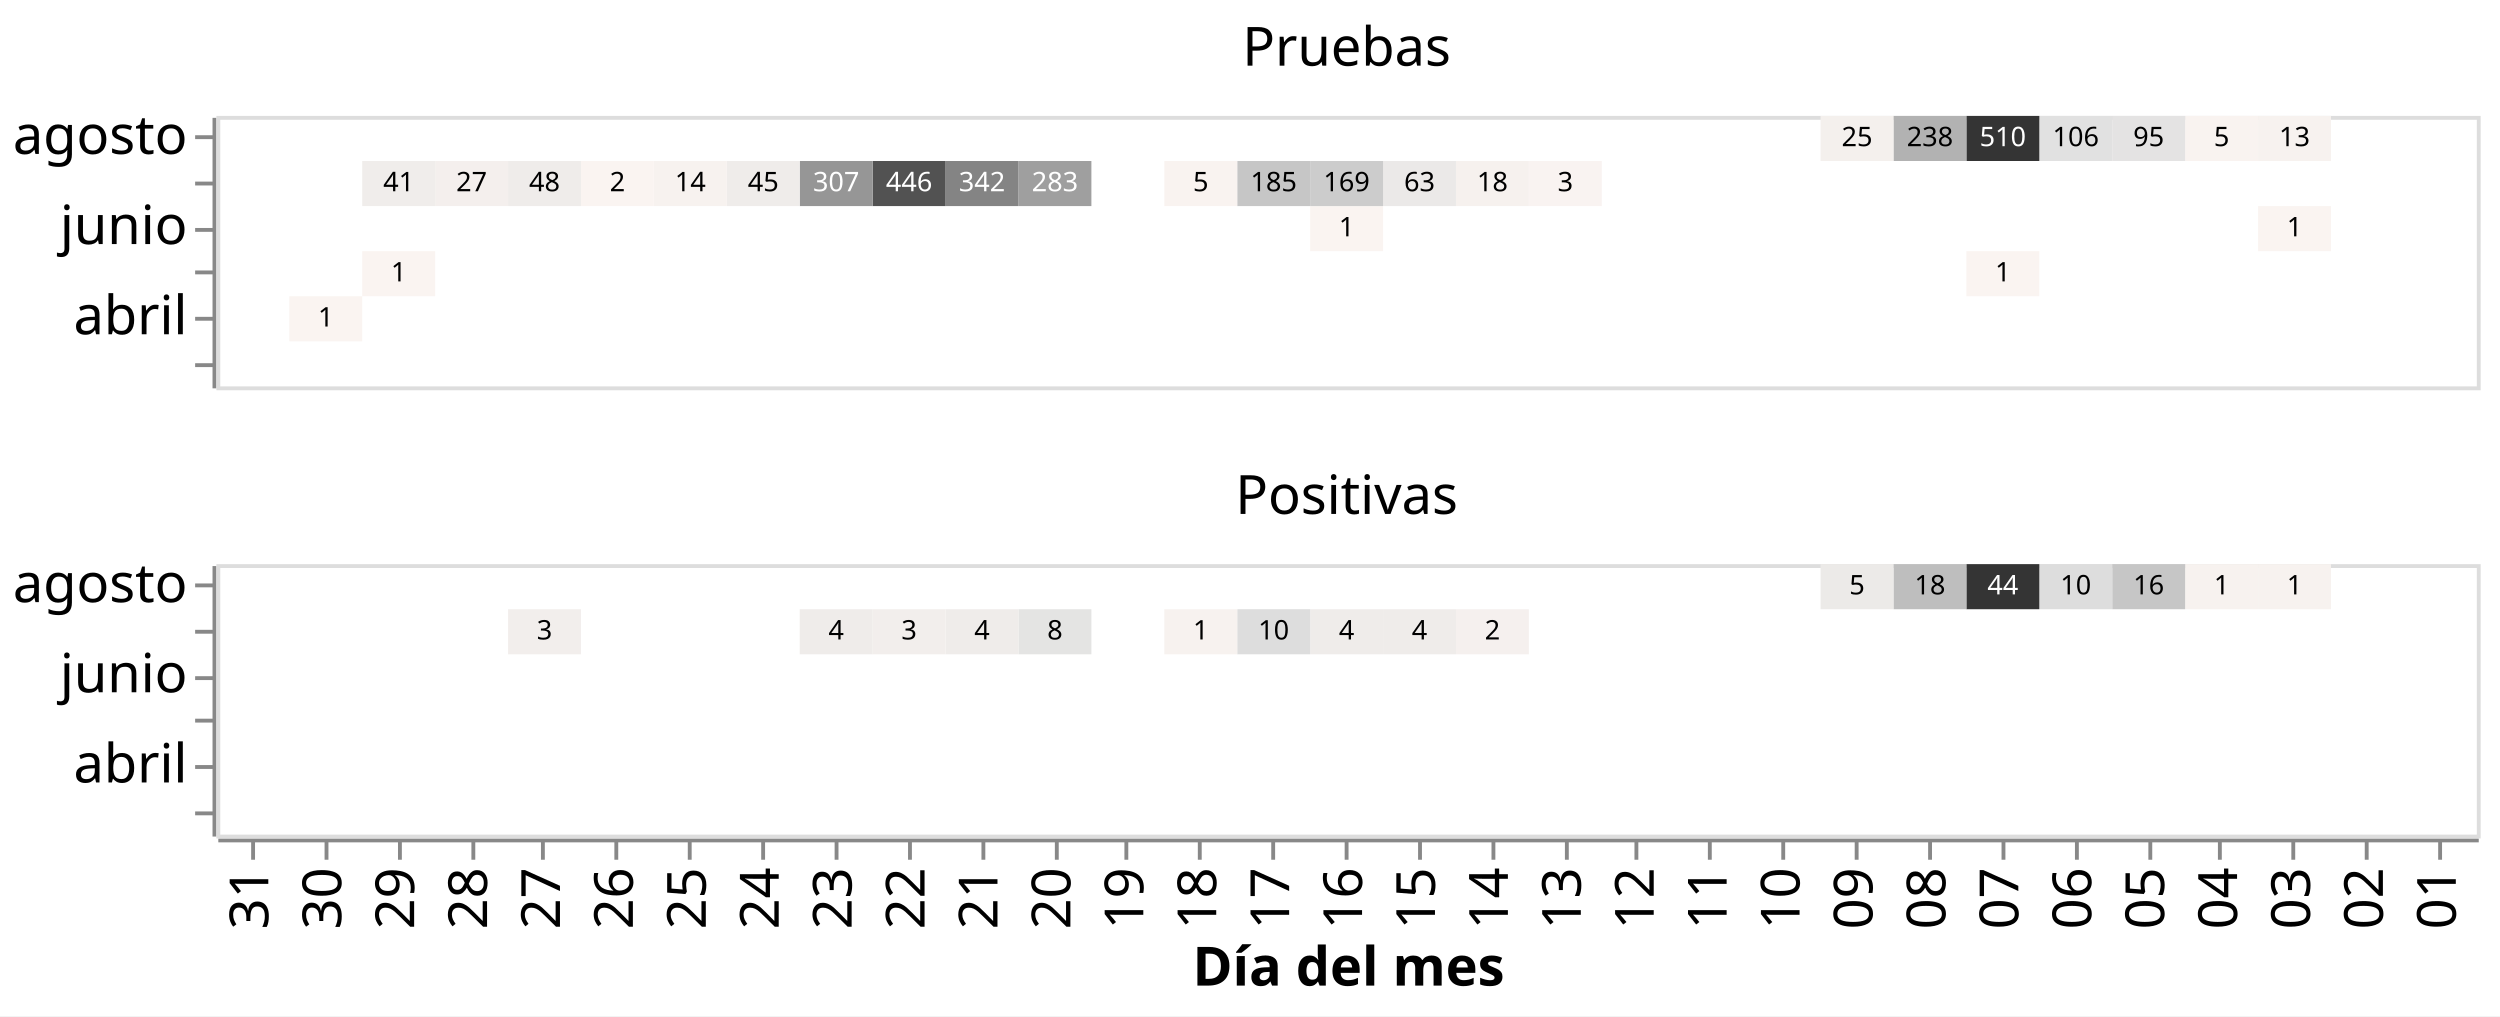
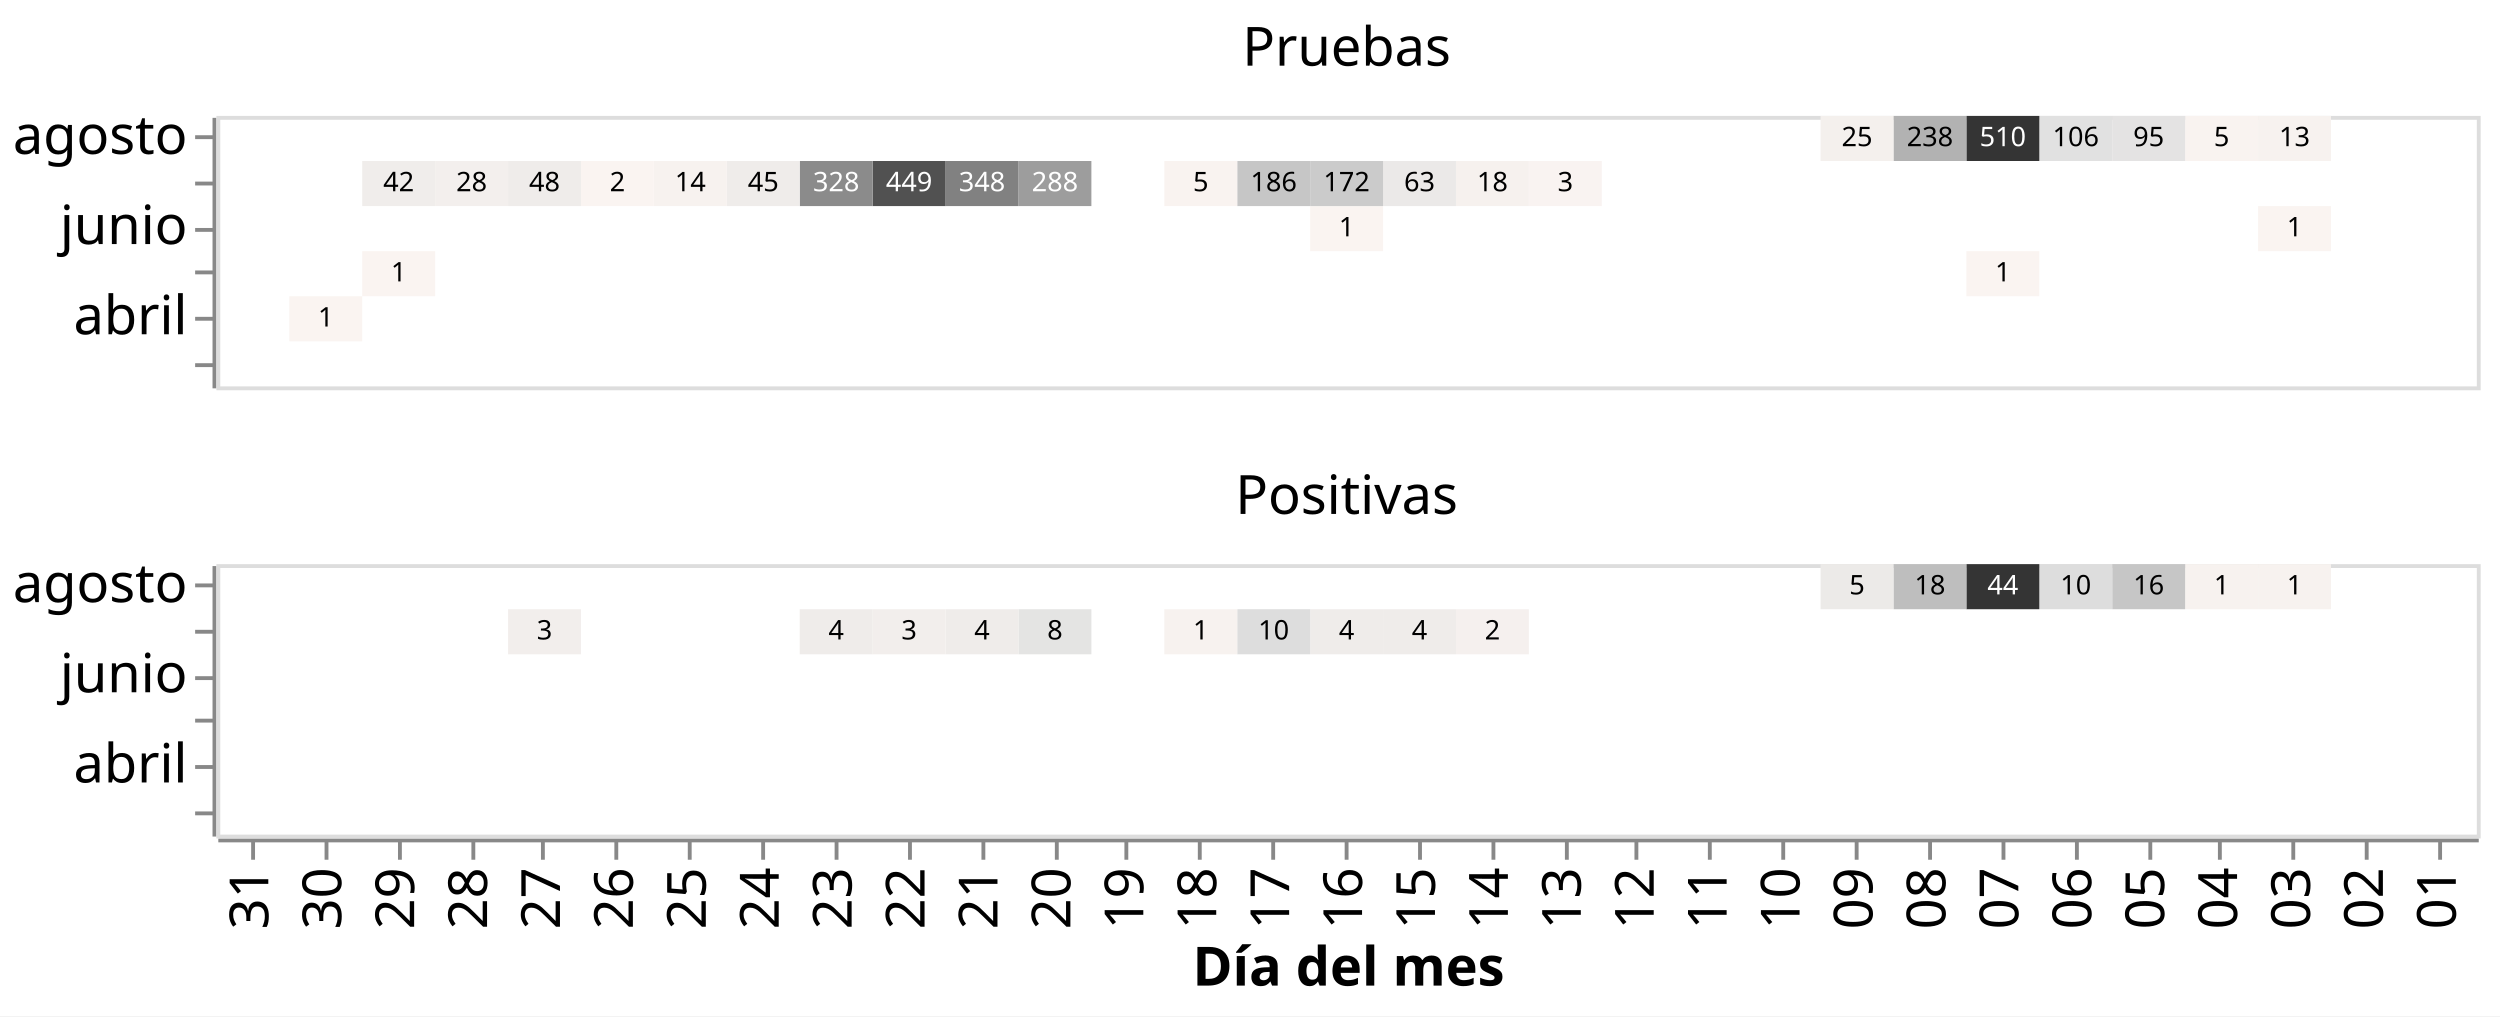
<svg xmlns="http://www.w3.org/2000/svg" class="marks" width="647" height="263" viewBox="0 0 647 263" version="1.1">
  <rect width="647" height="263" style="fill: white;" />
  <g transform="translate(56,30)">
    <g class="mark-group role-frame root">
      <g transform="translate(0,0)">
        <path class="background" d="M0,0h0v0h0Z" style="fill: none;" />
        <g>
          <g class="mark-group role-row-header row_header">
            <g transform="translate(-1,0)">
              <path class="background" d="M0,0h0v70h0Z" style="fill: none;" />
              <g>
                <g class="mark-group role-axis">
                  <g transform="translate(0.5,0.5)">
                    <path class="background" d="M0,0h0v0h0Z" style="pointer-events: none; fill: none;" />
                    <g>
                      <g class="mark-rule role-axis-tick" style="pointer-events: none;">
                        <line transform="translate(0,5)" x2="-5" y2="0" style="fill: none; stroke: #888; stroke-width: 1; opacity: 1;" />
                        <line transform="translate(0,17)" x2="-5" y2="0" style="fill: none; stroke: #888; stroke-width: 1; opacity: 1;" />
                        <line transform="translate(0,29)" x2="-5" y2="0" style="fill: none; stroke: #888; stroke-width: 1; opacity: 1;" />
                        <line transform="translate(0,40)" x2="-5" y2="0" style="fill: none; stroke: #888; stroke-width: 1; opacity: 1;" />
                        <line transform="translate(0,52)" x2="-5" y2="0" style="fill: none; stroke: #888; stroke-width: 1; opacity: 1;" />
                        <line transform="translate(0,64)" x2="-5" y2="0" style="fill: none; stroke: #888; stroke-width: 1; opacity: 1;" />
                      </g>
                      <g class="mark-text role-axis-label" style="pointer-events: none;">
                        <text text-anchor="end" transform="translate(-7,9.333333)" style="font-family: sans-serif; font-size: 14px; fill: #000; opacity: 1;">agosto</text>
                        <text text-anchor="end" transform="translate(-7,21)" style="font-family: sans-serif; font-size: 14px; fill: #000; opacity: 0;">julio</text>
                        <text text-anchor="end" transform="translate(-7,32.66667)" style="font-family: sans-serif; font-size: 14px; fill: #000; opacity: 1;">junio</text>
                        <text text-anchor="end" transform="translate(-7,44.33333)" style="font-family: sans-serif; font-size: 14px; fill: #000; opacity: 0;">mayo</text>
                        <text text-anchor="end" transform="translate(-7,56)" style="font-family: sans-serif; font-size: 14px; fill: #000; opacity: 1;">abril</text>
                        <text text-anchor="end" transform="translate(-7,67.66667)" style="font-family: sans-serif; font-size: 14px; fill: #000; opacity: 0;">marzo</text>
                      </g>
                      <g class="mark-rule role-axis-domain" style="pointer-events: none;">
                        <line transform="translate(0,0)" x2="0" y2="70" style="fill: none; stroke: #888; stroke-width: 1; opacity: 1;" />
                      </g>
                    </g>
                    <path class="foreground" d="" style="pointer-events: none; display: none; fill: none;" />
                  </g>
                </g>
              </g>
              <path class="foreground" d="" style="display: none; fill: none;" />
            </g>
            <g transform="translate(-1,116)">
              <path class="background" d="M0,0h0v70h0Z" style="fill: none;" />
              <g>
                <g class="mark-group role-axis">
                  <g transform="translate(0.5,0.5)">
                    <path class="background" d="M0,0h0v0h0Z" style="pointer-events: none; fill: none;" />
                    <g>
                      <g class="mark-rule role-axis-tick" style="pointer-events: none;">
                        <line transform="translate(0,5)" x2="-5" y2="0" style="fill: none; stroke: #888; stroke-width: 1; opacity: 1;" />
                        <line transform="translate(0,17)" x2="-5" y2="0" style="fill: none; stroke: #888; stroke-width: 1; opacity: 1;" />
                        <line transform="translate(0,29)" x2="-5" y2="0" style="fill: none; stroke: #888; stroke-width: 1; opacity: 1;" />
                        <line transform="translate(0,40)" x2="-5" y2="0" style="fill: none; stroke: #888; stroke-width: 1; opacity: 1;" />
                        <line transform="translate(0,52)" x2="-5" y2="0" style="fill: none; stroke: #888; stroke-width: 1; opacity: 1;" />
                        <line transform="translate(0,64)" x2="-5" y2="0" style="fill: none; stroke: #888; stroke-width: 1; opacity: 1;" />
                      </g>
                      <g class="mark-text role-axis-label" style="pointer-events: none;">
                        <text text-anchor="end" transform="translate(-7,9.333333)" style="font-family: sans-serif; font-size: 14px; fill: #000; opacity: 1;">agosto</text>
                        <text text-anchor="end" transform="translate(-7,21)" style="font-family: sans-serif; font-size: 14px; fill: #000; opacity: 0;">julio</text>
                        <text text-anchor="end" transform="translate(-7,32.66667)" style="font-family: sans-serif; font-size: 14px; fill: #000; opacity: 1;">junio</text>
                        <text text-anchor="end" transform="translate(-7,44.33333)" style="font-family: sans-serif; font-size: 14px; fill: #000; opacity: 0;">mayo</text>
                        <text text-anchor="end" transform="translate(-7,56)" style="font-family: sans-serif; font-size: 14px; fill: #000; opacity: 1;">abril</text>
                        <text text-anchor="end" transform="translate(-7,67.66667)" style="font-family: sans-serif; font-size: 14px; fill: #000; opacity: 0;">marzo</text>
                      </g>
                      <g class="mark-rule role-axis-domain" style="pointer-events: none;">
                        <line transform="translate(0,0)" x2="0" y2="70" style="fill: none; stroke: #888; stroke-width: 1; opacity: 1;" />
                      </g>
                    </g>
                    <path class="foreground" d="" style="pointer-events: none; display: none; fill: none;" />
                  </g>
                </g>
              </g>
              <path class="foreground" d="" style="display: none; fill: none;" />
            </g>
          </g>
          <g class="mark-group role-column-footer column_footer">
            <g transform="translate(0,187)">
              <path class="background" d="M0,0h585v0h-585Z" style="fill: none;" />
              <g>
                <g class="mark-group role-axis">
                  <g transform="translate(0.5,0.5)">
                    <path class="background" d="M0,0h0v0h0Z" style="pointer-events: none; fill: none;" />
                    <g>
                      <g class="mark-rule role-axis-tick" style="pointer-events: none;">
                        <line transform="translate(9,0)" x2="0" y2="5" style="fill: none; stroke: #888; stroke-width: 1; opacity: 1;" />
                        <line transform="translate(28,0)" x2="0" y2="5" style="fill: none; stroke: #888; stroke-width: 1; opacity: 1;" />
                        <line transform="translate(47,0)" x2="0" y2="5" style="fill: none; stroke: #888; stroke-width: 1; opacity: 1;" />
                        <line transform="translate(66,0)" x2="0" y2="5" style="fill: none; stroke: #888; stroke-width: 1; opacity: 1;" />
                        <line transform="translate(84,0)" x2="0" y2="5" style="fill: none; stroke: #888; stroke-width: 1; opacity: 1;" />
                        <line transform="translate(103,0)" x2="0" y2="5" style="fill: none; stroke: #888; stroke-width: 1; opacity: 1;" />
                        <line transform="translate(122,0)" x2="0" y2="5" style="fill: none; stroke: #888; stroke-width: 1; opacity: 1;" />
                        <line transform="translate(141,0)" x2="0" y2="5" style="fill: none; stroke: #888; stroke-width: 1; opacity: 1;" />
                        <line transform="translate(160,0)" x2="0" y2="5" style="fill: none; stroke: #888; stroke-width: 1; opacity: 1;" />
                        <line transform="translate(179,0)" x2="0" y2="5" style="fill: none; stroke: #888; stroke-width: 1; opacity: 1;" />
                        <line transform="translate(198,0)" x2="0" y2="5" style="fill: none; stroke: #888; stroke-width: 1; opacity: 1;" />
                        <line transform="translate(217,0)" x2="0" y2="5" style="fill: none; stroke: #888; stroke-width: 1; opacity: 1;" />
                        <line transform="translate(235,0)" x2="0" y2="5" style="fill: none; stroke: #888; stroke-width: 1; opacity: 1;" />
                        <line transform="translate(254,0)" x2="0" y2="5" style="fill: none; stroke: #888; stroke-width: 1; opacity: 1;" />
                        <line transform="translate(273,0)" x2="0" y2="5" style="fill: none; stroke: #888; stroke-width: 1; opacity: 1;" />
                        <line transform="translate(292,0)" x2="0" y2="5" style="fill: none; stroke: #888; stroke-width: 1; opacity: 1;" />
                        <line transform="translate(311,0)" x2="0" y2="5" style="fill: none; stroke: #888; stroke-width: 1; opacity: 1;" />
                        <line transform="translate(330,0)" x2="0" y2="5" style="fill: none; stroke: #888; stroke-width: 1; opacity: 1;" />
                        <line transform="translate(349,0)" x2="0" y2="5" style="fill: none; stroke: #888; stroke-width: 1; opacity: 1;" />
                        <line transform="translate(367,0)" x2="0" y2="5" style="fill: none; stroke: #888; stroke-width: 1; opacity: 1;" />
                        <line transform="translate(386,0)" x2="0" y2="5" style="fill: none; stroke: #888; stroke-width: 1; opacity: 1;" />
                        <line transform="translate(405,0)" x2="0" y2="5" style="fill: none; stroke: #888; stroke-width: 1; opacity: 1;" />
                        <line transform="translate(424,0)" x2="0" y2="5" style="fill: none; stroke: #888; stroke-width: 1; opacity: 1;" />
                        <line transform="translate(443,0)" x2="0" y2="5" style="fill: none; stroke: #888; stroke-width: 1; opacity: 1;" />
                        <line transform="translate(462,0)" x2="0" y2="5" style="fill: none; stroke: #888; stroke-width: 1; opacity: 1;" />
                        <line transform="translate(481,0)" x2="0" y2="5" style="fill: none; stroke: #888; stroke-width: 1; opacity: 1;" />
                        <line transform="translate(500,0)" x2="0" y2="5" style="fill: none; stroke: #888; stroke-width: 1; opacity: 1;" />
                        <line transform="translate(518,0)" x2="0" y2="5" style="fill: none; stroke: #888; stroke-width: 1; opacity: 1;" />
                        <line transform="translate(537,0)" x2="0" y2="5" style="fill: none; stroke: #888; stroke-width: 1; opacity: 1;" />
                        <line transform="translate(556,0)" x2="0" y2="5" style="fill: none; stroke: #888; stroke-width: 1; opacity: 1;" />
                        <line transform="translate(575,0)" x2="0" y2="5" style="fill: none; stroke: #888; stroke-width: 1; opacity: 1;" />
                      </g>
                      <g class="mark-text role-axis-label" style="pointer-events: none;">
                        <text text-anchor="end" transform="translate(8.935484,7) rotate(270) translate(0,4)" style="font-family: sans-serif; font-size: 14px; fill: #000; opacity: 1;">31</text>
                        <text text-anchor="end" transform="translate(27.80645,7) rotate(270) translate(0,4)" style="font-family: sans-serif; font-size: 14px; fill: #000; opacity: 1;">30</text>
                        <text text-anchor="end" transform="translate(46.67742,7) rotate(270) translate(0,4)" style="font-family: sans-serif; font-size: 14px; fill: #000; opacity: 1;">29</text>
                        <text text-anchor="end" transform="translate(65.54839,7) rotate(270) translate(0,4)" style="font-family: sans-serif; font-size: 14px; fill: #000; opacity: 1;">28</text>
                        <text text-anchor="end" transform="translate(84.41935,7) rotate(270) translate(0,4)" style="font-family: sans-serif; font-size: 14px; fill: #000; opacity: 1;">27</text>
                        <text text-anchor="end" transform="translate(103.2903,7) rotate(270) translate(0,4)" style="font-family: sans-serif; font-size: 14px; fill: #000; opacity: 1;">26</text>
                        <text text-anchor="end" transform="translate(122.1613,7) rotate(270) translate(0,4)" style="font-family: sans-serif; font-size: 14px; fill: #000; opacity: 1;">25</text>
                        <text text-anchor="end" transform="translate(141.0323,7) rotate(270) translate(0,4)" style="font-family: sans-serif; font-size: 14px; fill: #000; opacity: 1;">24</text>
                        <text text-anchor="end" transform="translate(159.9032,7) rotate(270) translate(0,4)" style="font-family: sans-serif; font-size: 14px; fill: #000; opacity: 1;">23</text>
                        <text text-anchor="end" transform="translate(178.7742,7) rotate(270) translate(0,4)" style="font-family: sans-serif; font-size: 14px; fill: #000; opacity: 1;">22</text>
                        <text text-anchor="end" transform="translate(197.6452,7) rotate(270) translate(0,4)" style="font-family: sans-serif; font-size: 14px; fill: #000; opacity: 1;">21</text>
                        <text text-anchor="end" transform="translate(216.5161,7) rotate(270) translate(0,4)" style="font-family: sans-serif; font-size: 14px; fill: #000; opacity: 1;">20</text>
                        <text text-anchor="end" transform="translate(235.3871,7) rotate(270) translate(0,4)" style="font-family: sans-serif; font-size: 14px; fill: #000; opacity: 1;">19</text>
                        <text text-anchor="end" transform="translate(254.2581,7) rotate(270) translate(0,4)" style="font-family: sans-serif; font-size: 14px; fill: #000; opacity: 1;">18</text>
                        <text text-anchor="end" transform="translate(273.129,7) rotate(270) translate(0,4)" style="font-family: sans-serif; font-size: 14px; fill: #000; opacity: 1;">17</text>
                        <text text-anchor="end" transform="translate(292,7) rotate(270) translate(0,4)" style="font-family: sans-serif; font-size: 14px; fill: #000; opacity: 1;">16</text>
                        <text text-anchor="end" transform="translate(310.871,7) rotate(270) translate(0,4)" style="font-family: sans-serif; font-size: 14px; fill: #000; opacity: 1;">15</text>
                        <text text-anchor="end" transform="translate(329.7419,7) rotate(270) translate(0,4)" style="font-family: sans-serif; font-size: 14px; fill: #000; opacity: 1;">14</text>
                        <text text-anchor="end" transform="translate(348.6129,7) rotate(270) translate(0,4)" style="font-family: sans-serif; font-size: 14px; fill: #000; opacity: 1;">13</text>
                        <text text-anchor="end" transform="translate(367.4839,7) rotate(270) translate(0,4)" style="font-family: sans-serif; font-size: 14px; fill: #000; opacity: 1;">12</text>
                        <text text-anchor="end" transform="translate(386.3548,7) rotate(270) translate(0,4)" style="font-family: sans-serif; font-size: 14px; fill: #000; opacity: 1;">11</text>
                        <text text-anchor="end" transform="translate(405.2258,7) rotate(270) translate(0,4)" style="font-family: sans-serif; font-size: 14px; fill: #000; opacity: 1;">10</text>
                        <text text-anchor="end" transform="translate(424.0968,7) rotate(270) translate(0,4)" style="font-family: sans-serif; font-size: 14px; fill: #000; opacity: 1;">09</text>
                        <text text-anchor="end" transform="translate(442.9677,7) rotate(270) translate(0,4)" style="font-family: sans-serif; font-size: 14px; fill: #000; opacity: 1;">08</text>
                        <text text-anchor="end" transform="translate(461.8387,7) rotate(270) translate(0,4)" style="font-family: sans-serif; font-size: 14px; fill: #000; opacity: 1;">07</text>
                        <text text-anchor="end" transform="translate(480.7097,7) rotate(270) translate(0,4)" style="font-family: sans-serif; font-size: 14px; fill: #000; opacity: 1;">06</text>
                        <text text-anchor="end" transform="translate(499.5806,7) rotate(270) translate(0,4)" style="font-family: sans-serif; font-size: 14px; fill: #000; opacity: 1;">05</text>
                        <text text-anchor="end" transform="translate(518.4516,7) rotate(270) translate(0,4)" style="font-family: sans-serif; font-size: 14px; fill: #000; opacity: 1;">04</text>
                        <text text-anchor="end" transform="translate(537.3226,7) rotate(270) translate(0,4)" style="font-family: sans-serif; font-size: 14px; fill: #000; opacity: 1;">03</text>
                        <text text-anchor="end" transform="translate(556.1935,7) rotate(270) translate(0,4)" style="font-family: sans-serif; font-size: 14px; fill: #000; opacity: 1;">02</text>
                        <text text-anchor="end" transform="translate(575.0645,7) rotate(270) translate(0,4)" style="font-family: sans-serif; font-size: 14px; fill: #000; opacity: 1;">01</text>
                      </g>
                      <g class="mark-rule role-axis-domain" style="pointer-events: none;">
                        <line transform="translate(0,0)" x2="585" y2="0" style="fill: none; stroke: #888; stroke-width: 1; opacity: 1;" />
                      </g>
                      <g class="mark-text role-axis-title" style="pointer-events: none;">
                        <text text-anchor="middle" transform="translate(292.5,37.57227)" style="font-family: sans-serif; font-size: 14px; font-weight: bold; fill: #000; opacity: 1;">Día del mes</text>
                      </g>
                    </g>
                    <path class="foreground" d="" style="pointer-events: none; display: none; fill: none;" />
                  </g>
                </g>
              </g>
              <path class="foreground" d="" style="display: none; fill: none;" />
            </g>
          </g>
          <g class="mark-group role-scope cell">
            <g transform="translate(0,0)">
              <path class="background" d="M0.5,0.5h585v70h-585Z" style="fill: none; stroke: #ddd;" />
              <g>
                <g class="mark-rect role-mark child_layer_0_marks">
                  <path d="M18.871,46.667h18.871v11.667h-18.871Z" style="fill: rgb(250, 244, 241);" />
                  <path d="M452.903,35h18.871v11.667h-18.871Z" style="fill: rgb(250, 244, 241);" />
                  <path d="M37.742,35h18.871v11.667h-18.871Z" style="fill: rgb(250, 244, 241);" />
                  <path d="M528.387,23.333h18.871v11.667h-18.871Z" style="fill: rgb(250, 244, 241);" />
                  <path d="M283.065,23.333h18.871v11.667h-18.871Z" style="fill: rgb(250, 244, 241);" />
                  <path d="M339.677,11.667h18.871v11.667h-18.871Z" style="fill: rgb(249, 243, 241);" />
                  <path d="M320.806,11.667h18.871v11.667h-18.871Z" style="fill: rgb(246, 241, 238);" />
                  <path d="M301.935,11.667h18.871v11.667h-18.871Z" style="fill: rgb(235, 233, 232);" />
-                   <path d="M283.065,11.667h18.871v11.667h-18.871Z" style="fill: rgb(204, 204, 204);" />
+                   <path d="M283.065,11.667h18.871v11.667h-18.871Z" style="fill: rgb(203, 203, 203);" />
                  <path d="M264.194,11.667h18.871v11.667h-18.871Z" style="fill: rgb(198, 198, 198);" />
                  <path d="M245.323,11.667h18.871v11.667h-18.871Z" style="fill: rgb(249, 243, 240);" />
-                   <path d="M207.581,11.667h18.871v11.667h-18.871Z" style="fill: rgb(159, 159, 159);" />
-                   <path d="M188.71,11.667h18.871v11.667h-18.871Z" style="fill: rgb(132, 132, 132);" />
-                   <path d="M169.839,11.667h18.871v11.667h-18.871Z" style="fill: rgb(82, 82, 82);" />
-                   <path d="M150.968,11.667h18.871v11.667h-18.871Z" style="fill: rgb(150, 150, 150);" />
+                   <path d="M207.581,11.667h18.871v11.667h-18.871Z" style="fill: rgb(157, 157, 157);" />
+                   <path d="M188.71,11.667h18.871v11.667h-18.871Z" style="fill: rgb(129, 129, 129);" />
+                   <path d="M169.839,11.667h18.871v11.667h-18.871Z" style="fill: rgb(81, 81, 81);" />
+                   <path d="M150.968,11.667h18.871v11.667h-18.871Z" style="fill: rgb(139, 139, 139);" />
                  <path d="M132.097,11.667h18.871v11.667h-18.871Z" style="fill: rgb(239, 236, 234);" />
                  <path d="M113.226,11.667h18.871v11.667h-18.871Z" style="fill: rgb(247, 242, 239);" />
                  <path d="M94.355,11.667h18.871v11.667h-18.871Z" style="fill: rgb(250, 244, 241);" />
                  <path d="M75.484,11.667h18.871v11.667h-18.871Z" style="fill: rgb(239, 236, 234);" />
-                   <path d="M56.613,11.667h18.871v11.667h-18.871Z" style="fill: rgb(244, 239, 237);" />
+                   <path d="M56.613,11.667h18.871v11.667h-18.871Z" style="fill: rgb(243, 239, 237);" />
                  <path d="M37.742,11.667h18.871v11.667h-18.871Z" style="fill: rgb(240, 237, 235);" />
                  <path d="M528.387,0h18.871v11.667h-18.871Z" style="fill: rgb(247, 242, 239);" />
                  <path d="M509.516,0h18.871v11.667h-18.871Z" style="fill: rgb(249, 243, 240);" />
                  <path d="M490.645,0h18.871v11.667h-18.871Z" style="fill: rgb(228, 227, 227);" />
                  <path d="M471.774,0h18.871v11.667h-18.871Z" style="fill: rgb(225, 225, 225);" />
                  <path d="M452.903,0h18.871v11.667h-18.871Z" style="fill: rgb(52, 52, 52);" />
                  <path d="M434.032,0h18.871v11.667h-18.871Z" style="fill: rgb(178, 178, 178);" />
                  <path d="M415.161,0h18.871v11.667h-18.871Z" style="fill: rgb(244, 240, 237);" />
                </g>
                <g class="mark-text role-mark child_layer_1_marks">
                  <text text-anchor="middle" transform="translate(28.30645,54.5)" style="font-family: sans-serif; font-size: 7px; fill: black;">1</text>
                  <text text-anchor="middle" transform="translate(462.3387,42.83333)" style="font-family: sans-serif; font-size: 7px; fill: black;">1</text>
                  <text text-anchor="middle" transform="translate(47.17742,42.83333)" style="font-family: sans-serif; font-size: 7px; fill: black;">1</text>
                  <text text-anchor="middle" transform="translate(537.8226,31.16667)" style="font-family: sans-serif; font-size: 7px; fill: black;">1</text>
                  <text text-anchor="middle" transform="translate(292.5,31.16667)" style="font-family: sans-serif; font-size: 7px; fill: black;">1</text>
                  <text text-anchor="middle" transform="translate(349.1129,19.5)" style="font-family: sans-serif; font-size: 7px; fill: black;">3</text>
                  <text text-anchor="middle" transform="translate(330.2419,19.5)" style="font-family: sans-serif; font-size: 7px; fill: black;">18</text>
                  <text text-anchor="middle" transform="translate(311.371,19.5)" style="font-family: sans-serif; font-size: 7px; fill: black;">63</text>
-                   <text text-anchor="middle" transform="translate(292.5,19.5)" style="font-family: sans-serif; font-size: 7px; fill: black;">169</text>
-                   <text text-anchor="middle" transform="translate(273.629,19.5)" style="font-family: sans-serif; font-size: 7px; fill: black;">185</text>
+                   <text text-anchor="middle" transform="translate(292.5,19.5)" style="font-family: sans-serif; font-size: 7px; fill: black;">172</text>
+                   <text text-anchor="middle" transform="translate(273.629,19.5)" style="font-family: sans-serif; font-size: 7px; fill: black;">186</text>
                  <text text-anchor="middle" transform="translate(254.7581,19.5)" style="font-family: sans-serif; font-size: 7px; fill: black;">5</text>
-                   <text text-anchor="middle" transform="translate(217.0161,19.5)" style="font-family: sans-serif; font-size: 7px; fill: white;">283</text>
-                   <text text-anchor="middle" transform="translate(198.1452,19.5)" style="font-family: sans-serif; font-size: 7px; fill: white;">342</text>
-                   <text text-anchor="middle" transform="translate(179.2742,19.5)" style="font-family: sans-serif; font-size: 7px; fill: white;">446</text>
-                   <text text-anchor="middle" transform="translate(160.4032,19.5)" style="font-family: sans-serif; font-size: 7px; fill: white;">307</text>
+                   <text text-anchor="middle" transform="translate(217.0161,19.5)" style="font-family: sans-serif; font-size: 7px; fill: white;">288</text>
+                   <text text-anchor="middle" transform="translate(198.1452,19.5)" style="font-family: sans-serif; font-size: 7px; fill: white;">348</text>
+                   <text text-anchor="middle" transform="translate(179.2742,19.5)" style="font-family: sans-serif; font-size: 7px; fill: white;">449</text>
+                   <text text-anchor="middle" transform="translate(160.4032,19.5)" style="font-family: sans-serif; font-size: 7px; fill: white;">328</text>
                  <text text-anchor="middle" transform="translate(141.5323,19.5)" style="font-family: sans-serif; font-size: 7px; fill: black;">45</text>
                  <text text-anchor="middle" transform="translate(122.6613,19.5)" style="font-family: sans-serif; font-size: 7px; fill: black;">14</text>
                  <text text-anchor="middle" transform="translate(103.7903,19.5)" style="font-family: sans-serif; font-size: 7px; fill: black;">2</text>
                  <text text-anchor="middle" transform="translate(84.91935,19.5)" style="font-family: sans-serif; font-size: 7px; fill: black;">48</text>
-                   <text text-anchor="middle" transform="translate(66.04839,19.5)" style="font-family: sans-serif; font-size: 7px; fill: black;">27</text>
-                   <text text-anchor="middle" transform="translate(47.17742,19.5)" style="font-family: sans-serif; font-size: 7px; fill: black;">41</text>
+                   <text text-anchor="middle" transform="translate(66.04839,19.5)" style="font-family: sans-serif; font-size: 7px; fill: black;">28</text>
+                   <text text-anchor="middle" transform="translate(47.17742,19.5)" style="font-family: sans-serif; font-size: 7px; fill: black;">42</text>
                  <text text-anchor="middle" transform="translate(537.8226,7.833333)" style="font-family: sans-serif; font-size: 7px; fill: black;">13</text>
                  <text text-anchor="middle" transform="translate(518.9516,7.833333)" style="font-family: sans-serif; font-size: 7px; fill: black;">5</text>
                  <text text-anchor="middle" transform="translate(500.0806,7.833333)" style="font-family: sans-serif; font-size: 7px; fill: black;">95</text>
                  <text text-anchor="middle" transform="translate(481.2097,7.833333)" style="font-family: sans-serif; font-size: 7px; fill: black;">106</text>
                  <text text-anchor="middle" transform="translate(462.3387,7.833333)" style="font-family: sans-serif; font-size: 7px; fill: white;">510</text>
                  <text text-anchor="middle" transform="translate(443.4677,7.833333)" style="font-family: sans-serif; font-size: 7px; fill: black;">238</text>
                  <text text-anchor="middle" transform="translate(424.5968,7.833333)" style="font-family: sans-serif; font-size: 7px; fill: black;">25</text>
                </g>
                <g class="mark-group role-title">
                  <g transform="translate(292.5,-24)">
                    <path class="background" d="M0,0h0v0h0Z" style="pointer-events: none; fill: none;" />
                    <g>
                      <g class="mark-text role-title-text" style="pointer-events: none;">
                        <text text-anchor="middle" transform="translate(0,11)" style="font-family: sans-serif; font-size: 14px; fill: #000; opacity: 1;">Pruebas</text>
                      </g>
                    </g>
                    <path class="foreground" d="" style="pointer-events: none; display: none; fill: none;" />
                  </g>
                </g>
              </g>
              <path class="foreground" d="" style="display: none; fill: none;" />
            </g>
            <g transform="translate(0,116)">
              <path class="background" d="M0.5,0.5h585v70h-585Z" style="fill: none; stroke: #ddd;" />
              <g>
                <g class="mark-rect role-mark child_layer_0_marks">
                  <path d="M320.806,11.667h18.871v11.667h-18.871Z" style="fill: rgb(245, 240, 238);" />
                  <path d="M301.935,11.667h18.871v11.667h-18.871Z" style="fill: rgb(239, 236, 234);" />
                  <path d="M283.065,11.667h18.871v11.667h-18.871Z" style="fill: rgb(239, 236, 234);" />
                  <path d="M264.194,11.667h18.871v11.667h-18.871Z" style="fill: rgb(221, 221, 221);" />
                  <path d="M245.323,11.667h18.871v11.667h-18.871Z" style="fill: rgb(247, 242, 239);" />
                  <path d="M207.581,11.667h18.871v11.667h-18.871Z" style="fill: rgb(228, 228, 227);" />
                  <path d="M188.71,11.667h18.871v11.667h-18.871Z" style="fill: rgb(239, 236, 234);" />
                  <path d="M169.839,11.667h18.871v11.667h-18.871Z" style="fill: rgb(242, 238, 236);" />
                  <path d="M150.968,11.667h18.871v11.667h-18.871Z" style="fill: rgb(239, 236, 234);" />
                  <path d="M75.484,11.667h18.871v11.667h-18.871Z" style="fill: rgb(242, 238, 236);" />
                  <path d="M528.387,0h18.871v11.667h-18.871Z" style="fill: rgb(247, 242, 239);" />
                  <path d="M509.516,0h18.871v11.667h-18.871Z" style="fill: rgb(247, 242, 239);" />
                  <path d="M490.645,0h18.871v11.667h-18.871Z" style="fill: rgb(198, 198, 198);" />
                  <path d="M471.774,0h18.871v11.667h-18.871Z" style="fill: rgb(221, 221, 221);" />
                  <path d="M452.903,0h18.871v11.667h-18.871Z" style="fill: rgb(52, 52, 52);" />
                  <path d="M434.032,0h18.871v11.667h-18.871Z" style="fill: rgb(190, 190, 190);" />
                  <path d="M415.161,0h18.871v11.667h-18.871Z" style="fill: rgb(236, 234, 232);" />
                </g>
                <g class="mark-text role-mark child_layer_1_marks">
                  <text text-anchor="middle" transform="translate(330.2419,19.5)" style="font-family: sans-serif; font-size: 7px; fill: black;">2</text>
                  <text text-anchor="middle" transform="translate(311.371,19.5)" style="font-family: sans-serif; font-size: 7px; fill: black;">4</text>
                  <text text-anchor="middle" transform="translate(292.5,19.5)" style="font-family: sans-serif; font-size: 7px; fill: black;">4</text>
                  <text text-anchor="middle" transform="translate(273.629,19.5)" style="font-family: sans-serif; font-size: 7px; fill: black;">10</text>
                  <text text-anchor="middle" transform="translate(254.7581,19.5)" style="font-family: sans-serif; font-size: 7px; fill: black;">1</text>
                  <text text-anchor="middle" transform="translate(217.0161,19.5)" style="font-family: sans-serif; font-size: 7px; fill: black;">8</text>
                  <text text-anchor="middle" transform="translate(198.1452,19.5)" style="font-family: sans-serif; font-size: 7px; fill: black;">4</text>
                  <text text-anchor="middle" transform="translate(179.2742,19.5)" style="font-family: sans-serif; font-size: 7px; fill: black;">3</text>
                  <text text-anchor="middle" transform="translate(160.4032,19.5)" style="font-family: sans-serif; font-size: 7px; fill: black;">4</text>
                  <text text-anchor="middle" transform="translate(84.91935,19.5)" style="font-family: sans-serif; font-size: 7px; fill: black;">3</text>
                  <text text-anchor="middle" transform="translate(537.8226,7.833333)" style="font-family: sans-serif; font-size: 7px; fill: black;">1</text>
                  <text text-anchor="middle" transform="translate(518.9516,7.833333)" style="font-family: sans-serif; font-size: 7px; fill: black;">1</text>
                  <text text-anchor="middle" transform="translate(500.0806,7.833333)" style="font-family: sans-serif; font-size: 7px; fill: black;">16</text>
                  <text text-anchor="middle" transform="translate(481.2097,7.833333)" style="font-family: sans-serif; font-size: 7px; fill: black;">10</text>
                  <text text-anchor="middle" transform="translate(462.3387,7.833333)" style="font-family: sans-serif; font-size: 7px; fill: white;">44</text>
                  <text text-anchor="middle" transform="translate(443.4677,7.833333)" style="font-family: sans-serif; font-size: 7px; fill: black;">18</text>
                  <text text-anchor="middle" transform="translate(424.5968,7.833333)" style="font-family: sans-serif; font-size: 7px; fill: black;">5</text>
                </g>
                <g class="mark-group role-title">
                  <g transform="translate(292.5,-24)">
                    <path class="background" d="M0,0h0v0h0Z" style="pointer-events: none; fill: none;" />
                    <g>
                      <g class="mark-text role-title-text" style="pointer-events: none;">
                        <text text-anchor="middle" transform="translate(0,11)" style="font-family: sans-serif; font-size: 14px; fill: #000; opacity: 1;">Positivas</text>
                      </g>
                    </g>
                    <path class="foreground" d="" style="pointer-events: none; display: none; fill: none;" />
                  </g>
                </g>
              </g>
              <path class="foreground" d="" style="display: none; fill: none;" />
            </g>
          </g>
        </g>
        <path class="foreground" d="" style="display: none; fill: none;" />
      </g>
    </g>
  </g>
</svg>
